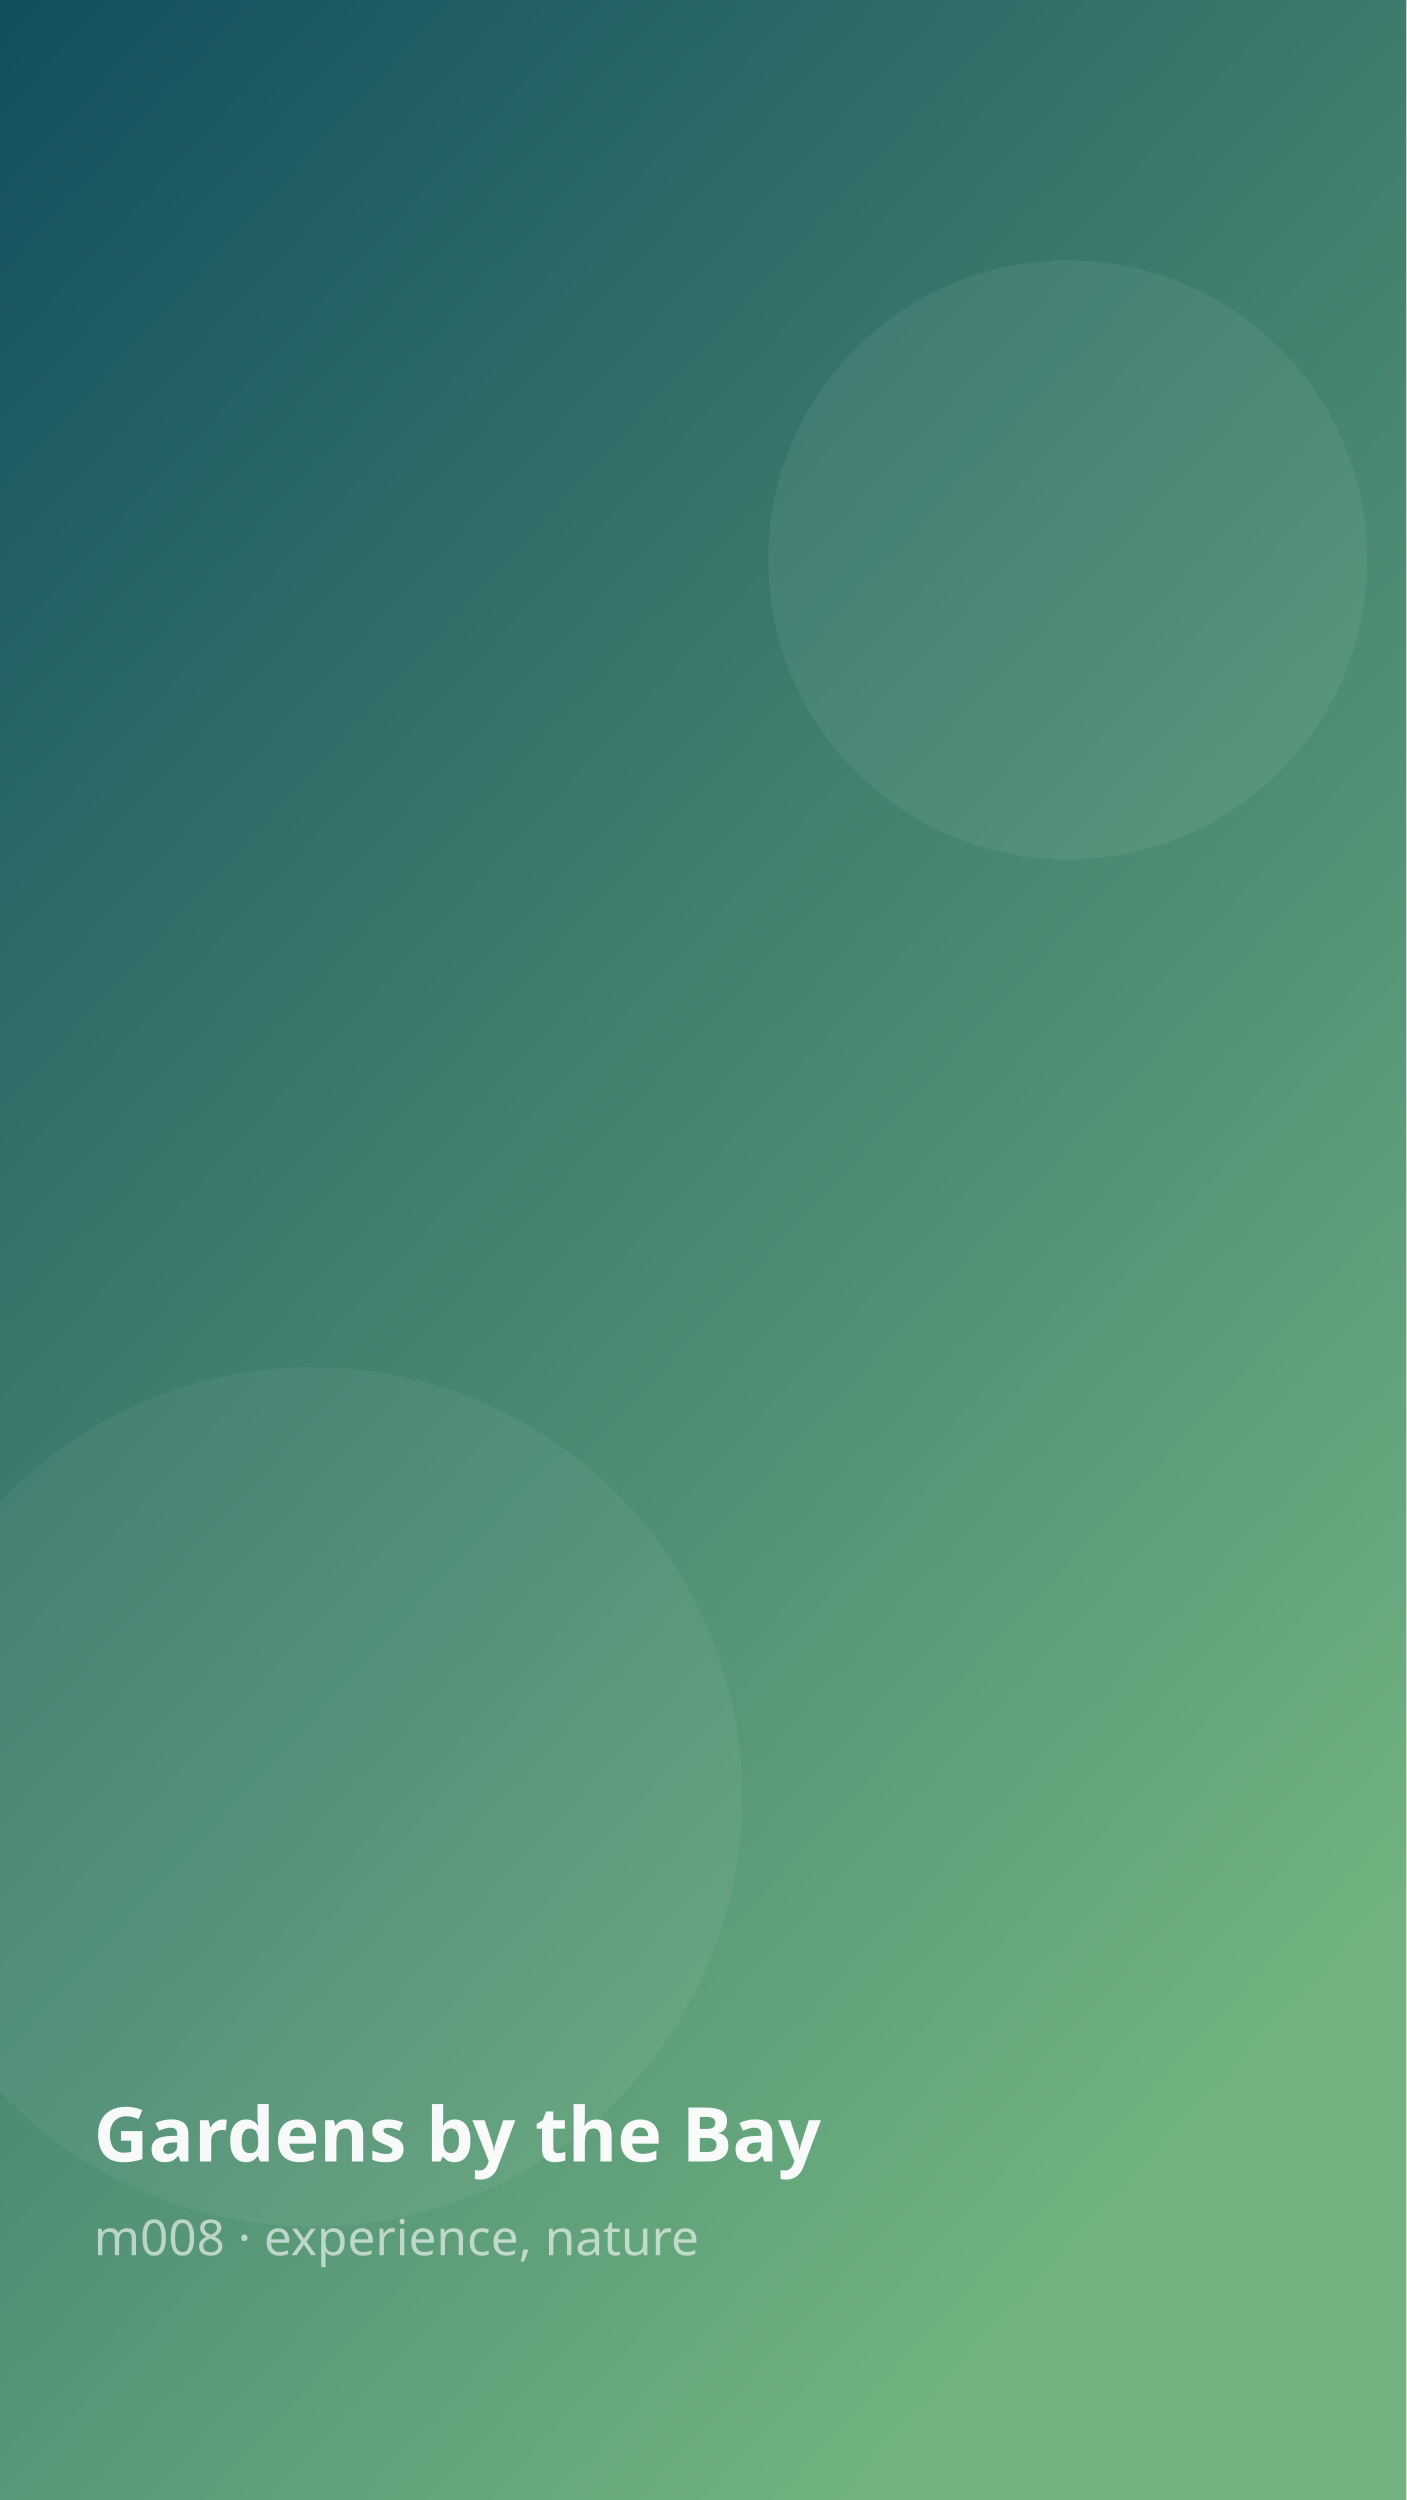
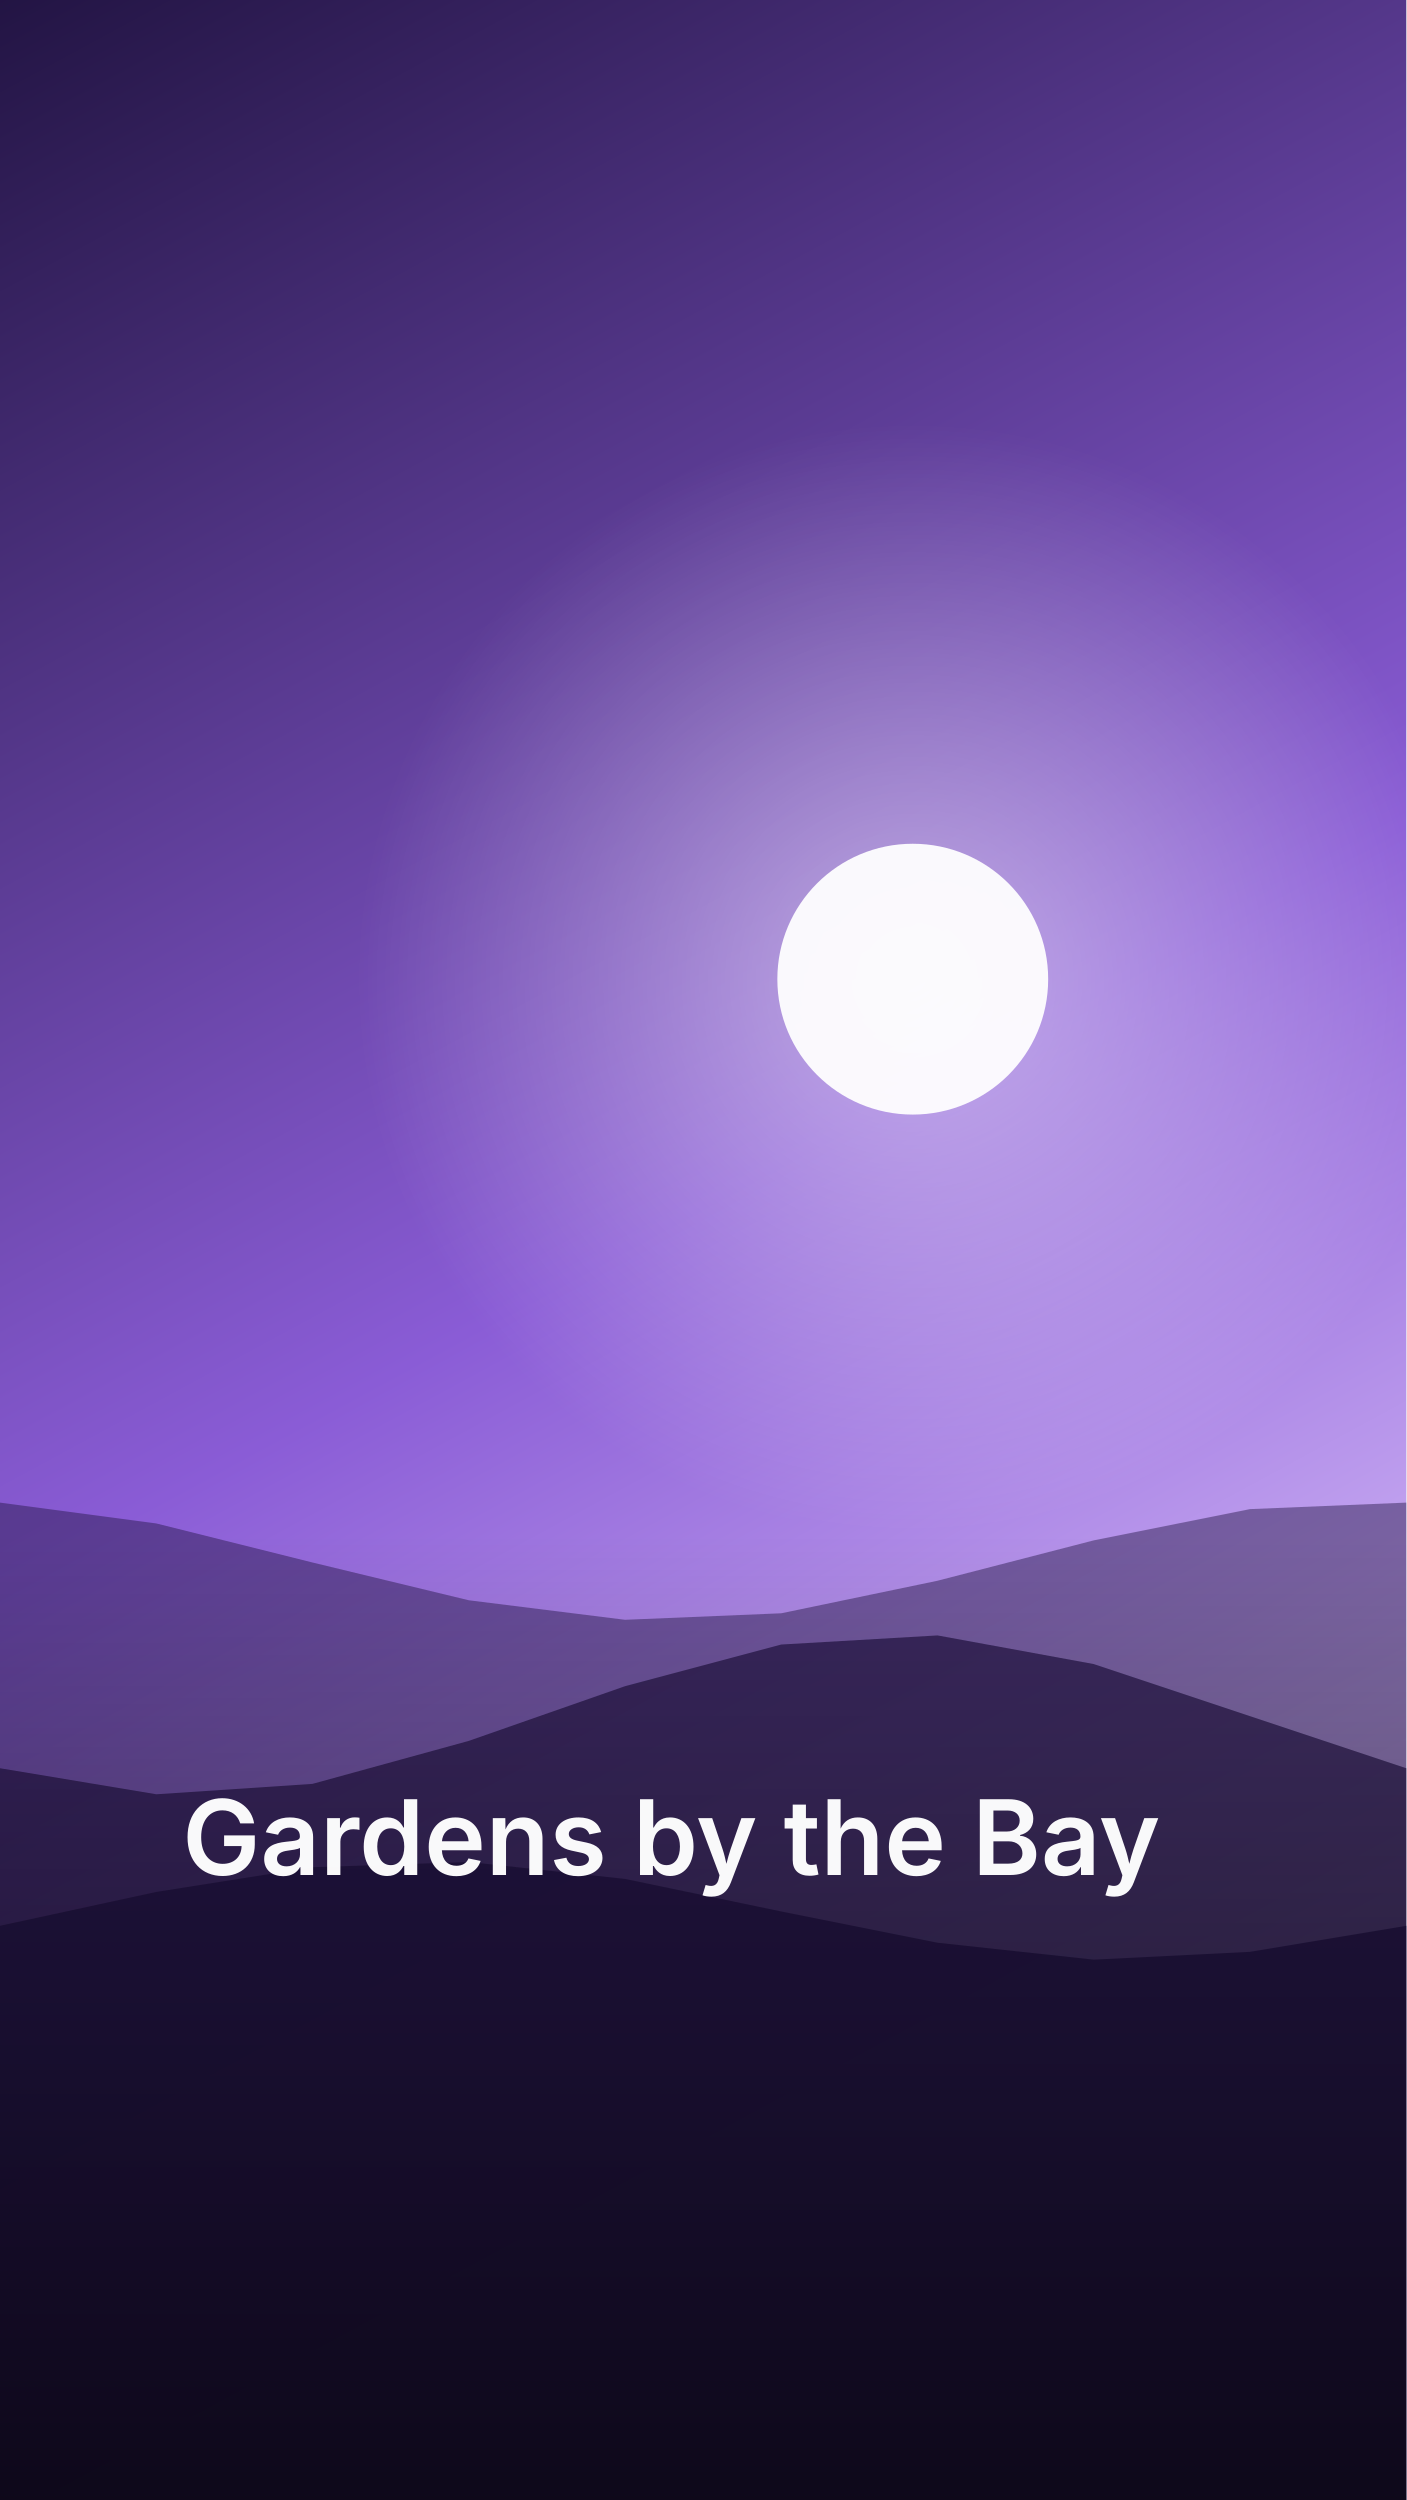
<svg xmlns="http://www.w3.org/2000/svg" width="1080" height="1920" viewBox="0 0 1080 1920">
  <defs>
-     <linearGradient id="g" x1="0" y1="0" x2="0.6" y2="1">
-       <stop offset="0%" stop-color="#134e5e" />
-       <stop offset="100%" stop-color="#71b280" />
+     <linearGradient id="sky" x1="0" y1="0" x2="0.3" y2="1">
+       <stop offset="0%" stop-color="#221443" />
+       <stop offset="58%" stop-color="#8a5cd6" />
+       <stop offset="100%" stop-color="#e3cdff" />
+     </linearGradient>
+     <radialGradient id="glow">
+       <stop offset="0%" stop-color="#fff" stop-opacity="0.5" />
+       <stop offset="100%" stop-color="#fff" stop-opacity="0" />
+     </radialGradient>
+     <linearGradient id="scrim" x1="0" y1="0" x2="0" y2="1">
+       <stop offset="0%" stop-color="#000" stop-opacity="0" />
+       <stop offset="100%" stop-color="#000" stop-opacity="0.62" />
    </linearGradient>
  </defs>
-   <rect width="1080" height="1920" fill="url(#g)" />
-   <circle cx="820" cy="430" r="230" fill="#fff" opacity="0.06" />
-   <circle cx="240" cy="1380" r="330" fill="#fff" opacity="0.05" />
-   <text x="72" y="1660" fill="#fff" opacity="0.95" font-family="system-ui,sans-serif" font-size="58" font-weight="600">Gardens by the Bay</text>
-   <text x="72" y="1732" fill="#fff" opacity="0.6" font-family="system-ui,sans-serif" font-size="38">m008 · experience, nature</text>
+   <rect width="1080" height="1920" fill="url(#sky)" />
+   <circle cx="701" cy="752" r="430" fill="url(#glow)" />
+   <circle cx="701" cy="752" r="104" fill="#fff" opacity="0.94" />
+   <path d="M0,1154 L120,1170 L240,1200 L360,1229 L480,1244 L600,1239 L720,1214 L840,1183 L960,1159 L1080,1154 L1080,1920 L0,1920 Z" fill="#221443" opacity="0.45" />
+   <path d="M0,1358 L120,1378 L240,1370 L360,1337 L480,1295 L600,1263 L720,1256 L840,1278 L960,1318 L1080,1358 L1080,1920 L0,1920 Z" fill="#221443" opacity="0.72" />
+   <path d="M0,1479 L120,1453 L240,1434 L360,1430 L480,1443 L600,1468 L720,1492 L840,1505 L960,1499 L1080,1479 L1080,1920 L0,1920 Z" fill="#221443" opacity="0.92" />
+   <rect y="1180" width="1080" height="740" fill="url(#scrim)" />
+   <text x="140" y="1440" fill="#fff" opacity="0.97" font-family="system-ui,-apple-system,sans-serif" font-size="80" font-weight="600">Gardens by the Bay</text>
</svg>
